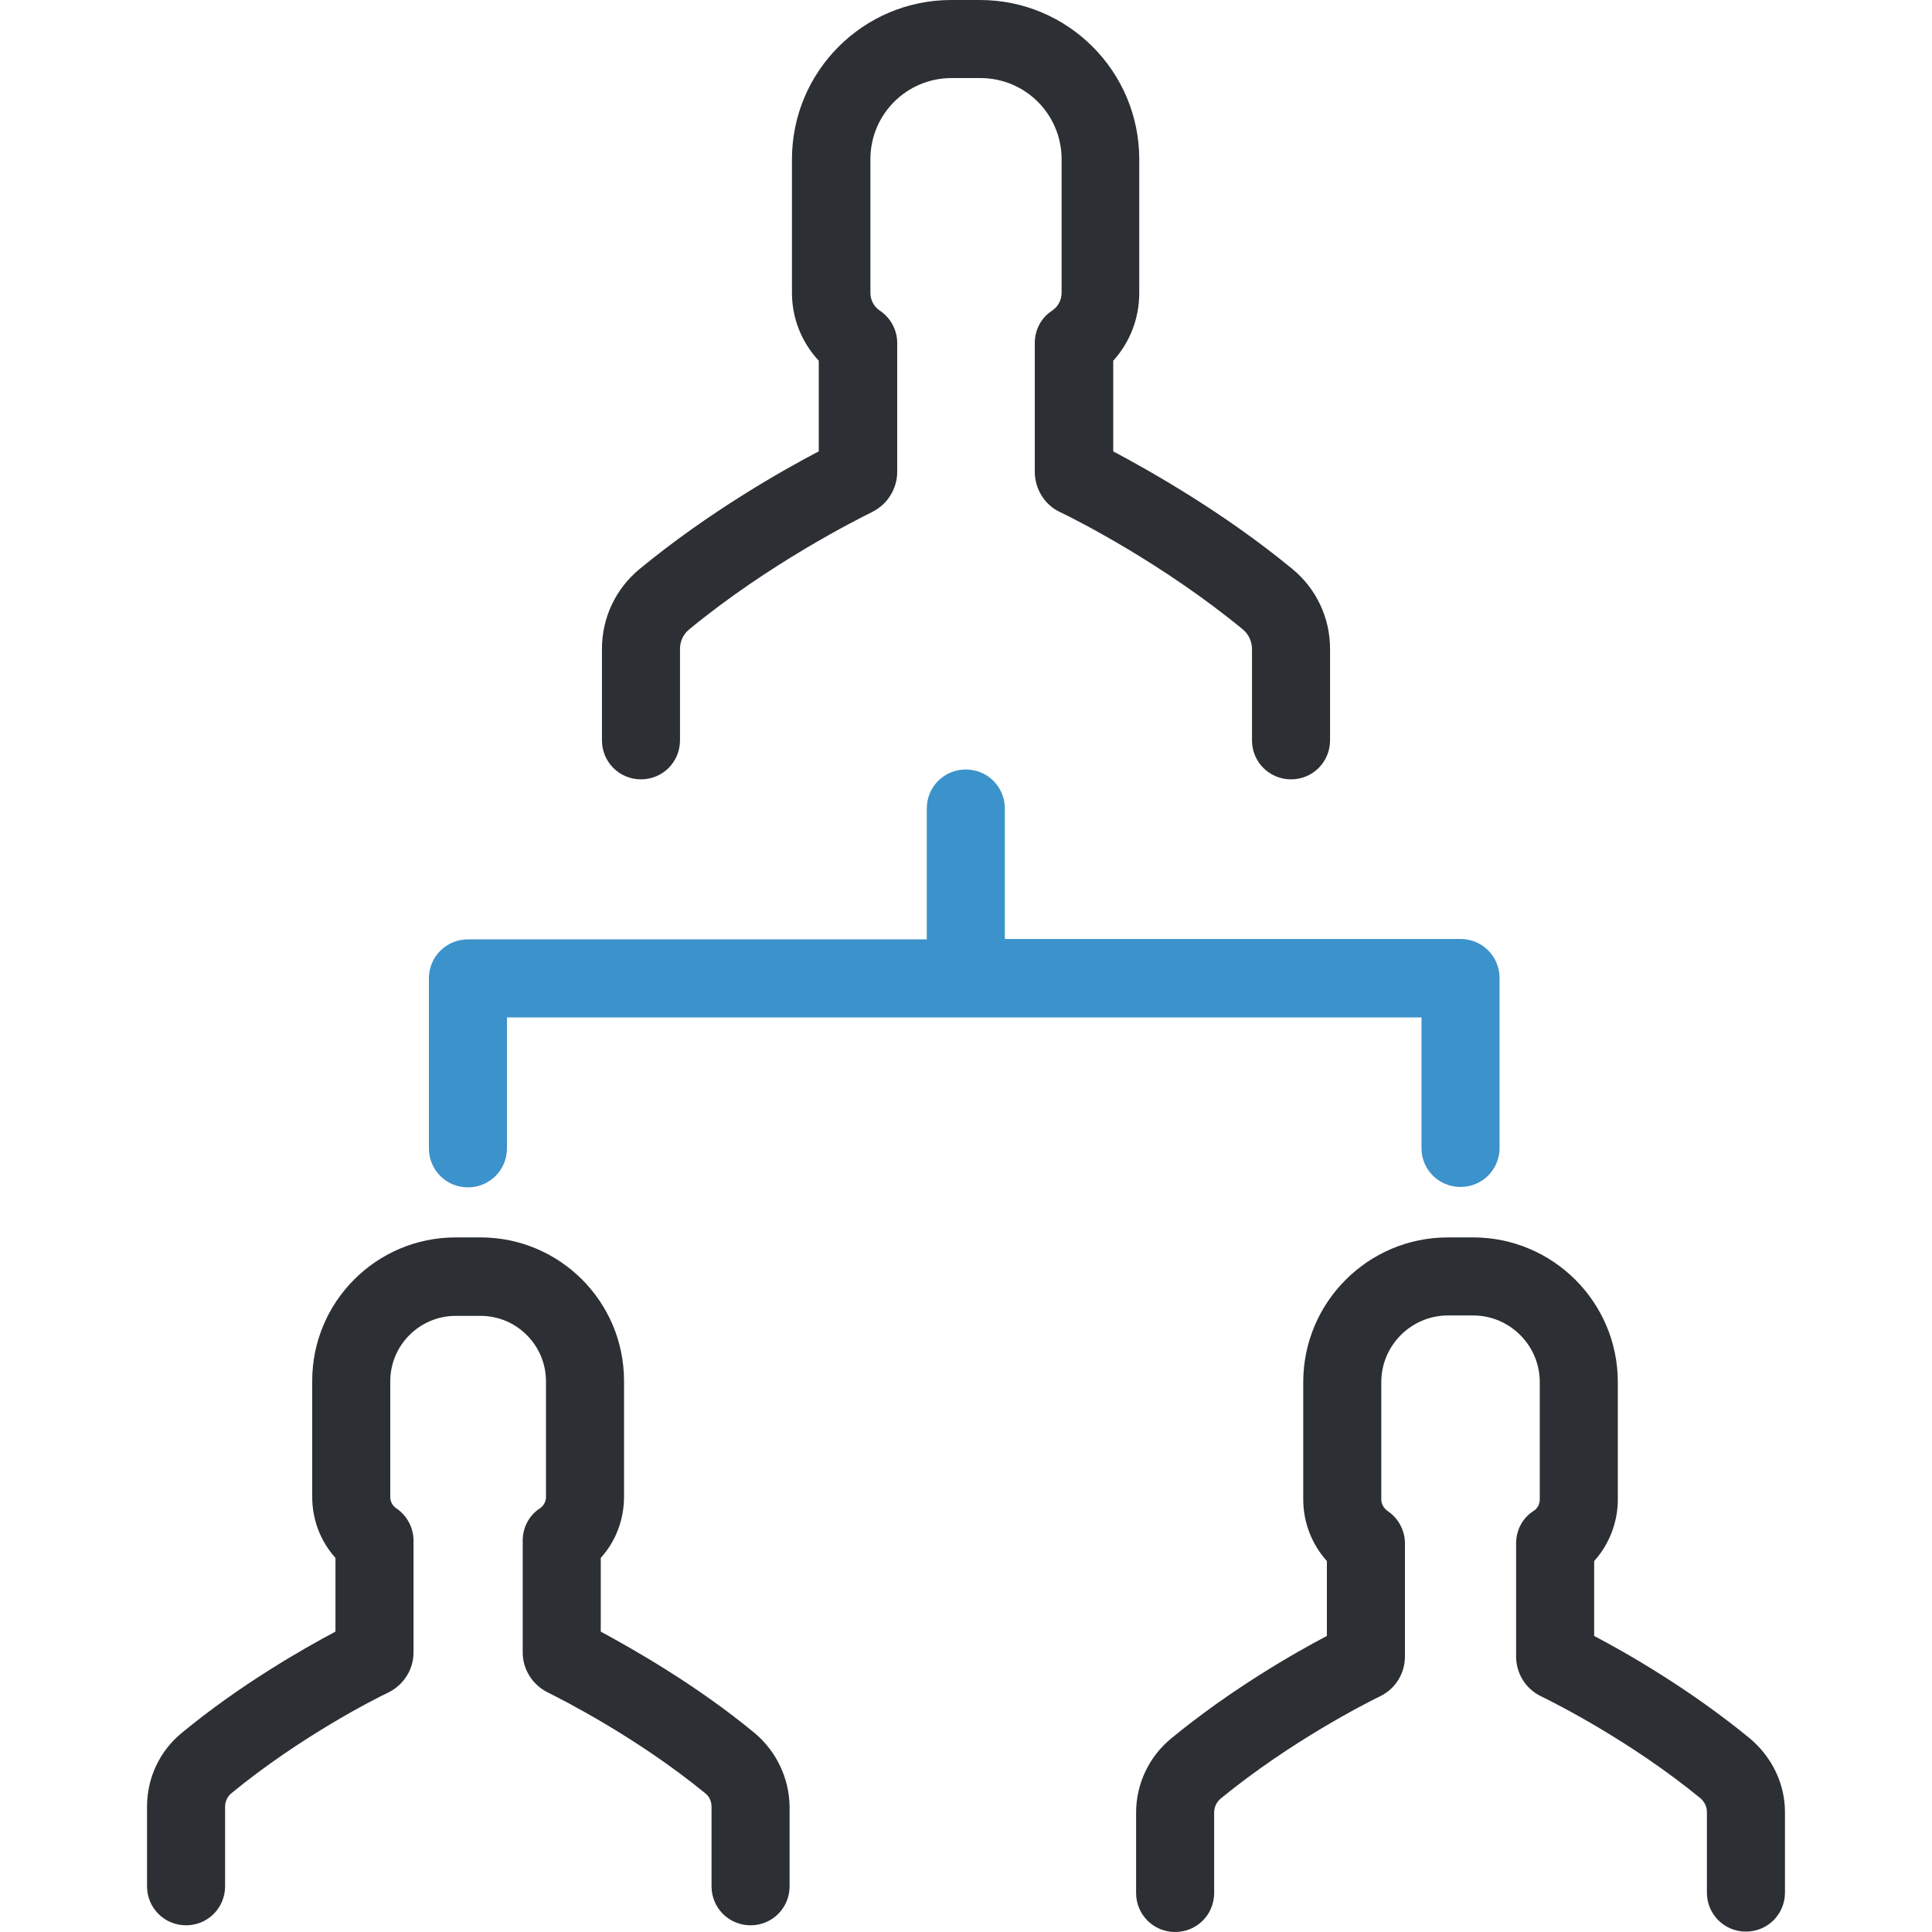
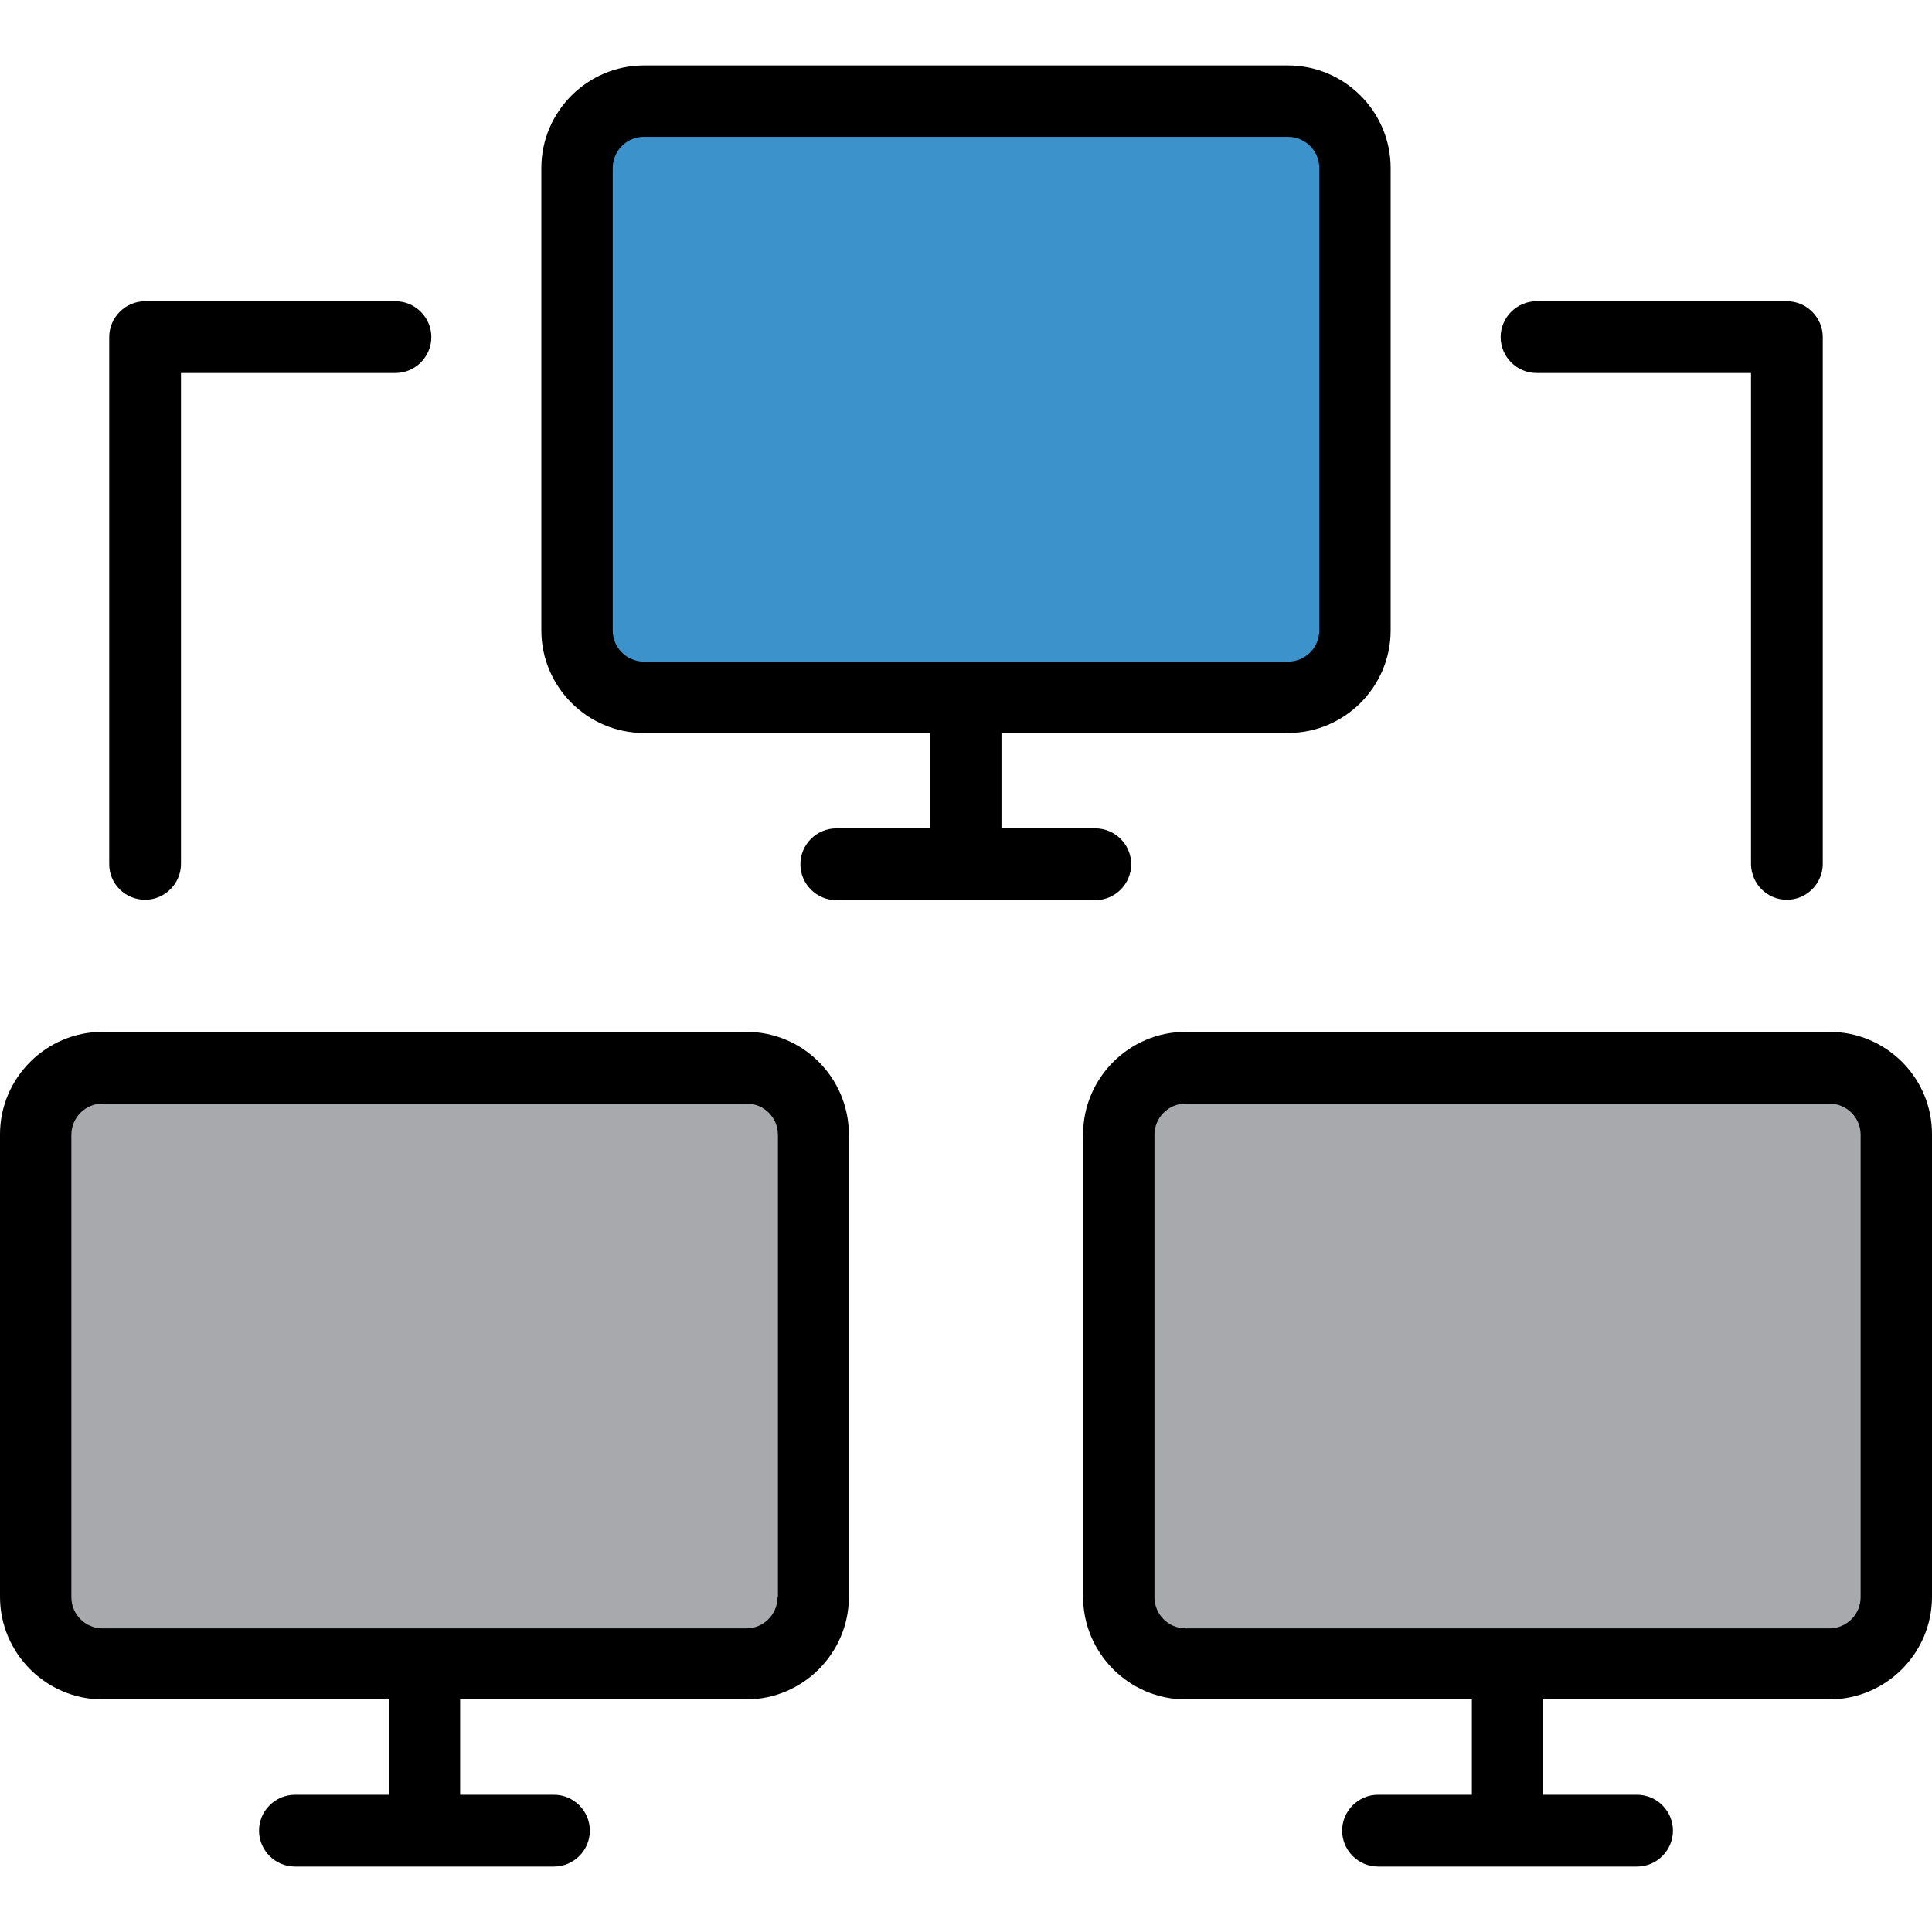
- <svg xmlns="http://www.w3.org/2000/svg" version="1.1" id="Layer_1" x="0px" y="0px" viewBox="0 0 490.1 490.1" style="enable-background:new 0 0 490.1 490.1;" xml:space="preserve">
+ <svg xmlns="http://www.w3.org/2000/svg" version="1.1" id="Layer_1" x="0px" y="0px" viewBox="0 0 490.001 490.001" style="enable-background:new 0 0 490.001 490.001;" xml:space="preserve">
  <g>
    <g>
-       <path style="fill:#2C2F33;" d="M289,74.3V40.4C289,18.1,270.9,0,248.6,0h-7.3c-22.3,0-40.4,18.1-40.4,40.4v33.9    c0,6.5,2.5,12.6,6.8,17.2v23c-9,4.7-27.8,15.3-45.4,29.8c-6.1,5-9.6,12.4-9.6,20.3v23.2c0,5.5,4.4,9.9,9.9,9.9s9.9-4.4,9.9-9.9    v-23.2c0-2,0.9-3.8,2.4-5c20.2-16.6,42.1-27.6,46.3-29.7c3.9-1.9,6.4-5.9,6.4-10.2V87c0-3.3-1.7-6.4-4.4-8.2    c-1.5-1-2.4-2.7-2.4-4.5V40.4c0-11.4,9.2-20.6,20.6-20.6h7.3c11.4,0,20.6,9.2,20.6,20.6v33.9c0,1.8-0.9,3.5-2.4,4.5    c-2.8,1.8-4.4,4.9-4.4,8.2v32.7c0,4.3,2.5,8.4,6.4,10.2c4.2,2,26.1,13.1,46.3,29.7c1.5,1.2,2.4,3.1,2.4,5v23.2    c0,5.5,4.4,9.9,9.9,9.9s9.9-4.4,9.9-9.9v-23.2c0-7.9-3.5-15.3-9.6-20.3c-17.6-14.5-36.4-25-45.4-29.8v-23    C286.6,86.9,289,80.8,289,74.3z" />
-       <path style="fill:#2C2F33;" d="M443.9,441c-15.2-12.5-31.3-21.7-39.5-26v-19c3.8-4.2,6-9.8,6-15.6v-29.8    c0-20.3-16.5-36.7-36.7-36.7h-6.4c-20.3,0-36.7,16.5-36.7,36.7v29.8c0,5.8,2.2,11.4,6,15.6v19c-8.2,4.3-24.3,13.5-39.5,26    c-5.6,4.6-8.9,11.5-8.9,18.8v20.4c0,5.5,4.4,9.9,9.9,9.9s9.9-4.4,9.9-9.9v-20.4c0-1.4,0.6-2.6,1.6-3.5    c17.7-14.5,36.8-24.2,40.5-26c3.9-1.9,6.3-5.8,6.3-10.1v-28.7c0-3.3-1.7-6.4-4.4-8.2c-1-0.7-1.6-1.8-1.6-2.9v-29.8    c0-9.3,7.6-16.9,16.9-16.9h6.4c9.3,0,16.9,7.6,16.9,16.9v29.8c0,1.2-0.6,2.3-1.6,2.9c-2.8,1.8-4.4,4.9-4.4,8.2v28.7    c0,4.3,2.4,8.2,6.3,10.1c3.7,1.8,22.8,11.4,40.5,25.9c1,0.9,1.6,2.1,1.6,3.5v20.4c0,5.5,4.4,9.9,9.9,9.9s9.9-4.4,9.9-9.9v-20.4    C452.8,452.5,449.5,445.7,443.9,441z" />
-       <path style="fill:#2C2F33;" d="M191.4,439.6c-14.9-12.3-30.9-21.3-39-25.7v-18.7c3.8-4.2,5.9-9.7,5.9-15.5v-29.4    c0-20.1-16.3-36.4-36.4-36.4h-6.3c-20.1,0-36.4,16.3-36.4,36.4v29.4c0,5.8,2.1,11.3,5.9,15.5v18.7c-8.1,4.3-24.1,13.4-39,25.7    c-5.6,4.6-8.8,11.4-8.8,18.7v20.2c0,5.5,4.4,9.9,9.9,9.9c5.5,0,9.9-4.4,9.9-9.9v-20.2c0-1.3,0.6-2.6,1.6-3.4    C76.1,440.6,95,431,98.6,429.3c3.8-1.9,6.3-5.8,6.3-10.1v-28.4c0-3.3-1.7-6.4-4.4-8.2c-0.9-0.6-1.5-1.7-1.5-2.8v-29.4    c0-9.2,7.5-16.6,16.6-16.6h6.3c9.2,0,16.6,7.5,16.6,16.6v29.4c0,1.1-0.6,2.2-1.5,2.8c-2.8,1.8-4.4,4.9-4.4,8.2v28.4    c0,4.3,2.5,8.2,6.3,10.1c3.6,1.8,22.5,11.3,40,25.6c1,0.8,1.6,2,1.6,3.4v20.2c0,5.5,4.4,9.9,9.9,9.9s9.9-4.4,9.9-9.9v-20.2    C200.2,451,196.9,444.2,191.4,439.6z" />
-       <path style="fill:#3C92CA;" d="M370.5,301.1c5.5,0,9.9-4.4,9.9-9.9v-43.1c0-5.5-4.4-9.9-9.9-9.9H254.9v-33.1    c0-5.5-4.4-9.9-9.9-9.9s-9.9,4.4-9.9,9.9v33.2H118.7c-5.5,0-9.9,4.4-9.9,9.9v43.1c0,5.5,4.4,9.9,9.9,9.9s9.9-4.4,9.9-9.9v-33.2    h232v33.2C360.6,296.7,365,301.1,370.5,301.1z" />
+       <path style="fill:#3C92CA;" d="M343.6,159.9c0,9.4-7.6,16.9-16.9,16.9H163.3c-9.4,0-16.9-7.6-16.9-16.9V42.6    c0-9.4,7.6-16.9,16.9-16.9h163.4c9.4,0,16.9,7.6,16.9,16.9V159.9z" />
+       <path d="M326.7,185.9c14.3,0,26-11.7,26-26V42.6c0-14.3-11.7-26-26-26H163.3c-14.3,0-26,11.7-26,26v117.3c0,14.3,11.7,26,26,26    h72.6v24.2h-23.8c-5,0-9.1,4.1-9.1,9.1s4.1,9.1,9.1,9.1h65.7c5,0,9.1-4.1,9.1-9.1s-4.1-9.1-9.1-9.1H254v-24.2H326.7z M155.4,159.9    V42.6c0-4.3,3.5-7.9,7.9-7.9h163.4c4.3,0,7.9,3.5,7.9,7.9v117.3c0,4.3-3.5,7.9-7.9,7.9H163.3C159,167.8,155.4,164.3,155.4,159.9z" />
+       <path style="fill:#A7A9AC;" d="M206.3,405.1c0,9.4-7.6,16.9-16.9,16.9H26c-9.4,0-16.9-7.6-16.9-16.9V287.8    c0-9.4,7.6-16.9,16.9-16.9h163.4c9.4,0,16.9,7.6,16.9,16.9L206.3,405.1L206.3,405.1z" />
+       <path style="fill:#A7A9AC;" d="M481,405.1c0,9.4-7.6,16.9-16.9,16.9H300.7c-9.4,0-16.9-7.6-16.9-16.9V287.8    c0-9.4,7.6-16.9,16.9-16.9H464c9.4,0,16.9,7.6,16.9,16.9v117.3L481,405.1L481,405.1z" />
+       <path d="M189.3,261.7H26c-14.3,0-26,11.7-26,26V405c0,14.3,11.7,26,26,26h72.6v24.2H74.8c-5,0-9.1,4.1-9.1,9.1s4.1,9.1,9.1,9.1    h65.7c5,0,9.1-4.1,9.1-9.1s-4.1-9.1-9.1-9.1h-23.8V431h72.6c14.3,0,26-11.7,26-26V287.8C215.3,273.4,203.7,261.7,189.3,261.7z     M197.2,405.1c0,4.3-3.5,7.9-7.9,7.9H26c-4.3,0-7.9-3.5-7.9-7.9V287.8c0-4.3,3.5-7.9,7.9-7.9h163.4c4.3,0,7.9,3.5,7.9,7.9v117.3    L197.2,405.1L197.2,405.1z" />
+       <path d="M464,261.7H300.7c-14.3,0-26,11.7-26,26V405c0,14.3,11.7,26,26,26h72.6v24.2h-23.8c-5,0-9.1,4.1-9.1,9.1s4.1,9.1,9.1,9.1    h65.7c5,0,9.1-4.1,9.1-9.1s-4.1-9.1-9.1-9.1h-23.8V431H464c14.3,0,26-11.7,26-26V287.8C490.1,273.4,478.4,261.7,464,261.7z     M471.9,405.1c0,4.3-3.5,7.9-7.9,7.9H300.7c-4.3,0-7.9-3.5-7.9-7.9V287.8c0-4.3,3.5-7.9,7.9-7.9H464c4.3,0,7.9,3.5,7.9,7.9V405.1z    " />
+       <path d="M36.8,228.2c5,0,9.1-4.1,9.1-9.1V94.6h54.4c5,0,9.1-4.1,9.1-9.1s-4.1-9.1-9.1-9.1H36.8c-5,0-9.1,4.1-9.1,9.1v133.7    C27.7,224.2,31.8,228.2,36.8,228.2z" />
+       <path d="M453.2,228.2c5,0,9.1-4.1,9.1-9.1V85.5c0-5-4.1-9.1-9.1-9.1h-63.5c-5,0-9.1,4.1-9.1,9.1s4.1,9.1,9.1,9.1h54.4v124.6    C444.2,224.2,448.2,228.2,453.2,228.2z" />
    </g>
  </g>
  <g>
</g>
  <g>
</g>
  <g>
</g>
  <g>
</g>
  <g>
</g>
  <g>
</g>
  <g>
</g>
  <g>
</g>
  <g>
</g>
  <g>
</g>
  <g>
</g>
  <g>
</g>
  <g>
</g>
  <g>
</g>
  <g>
</g>
</svg>
